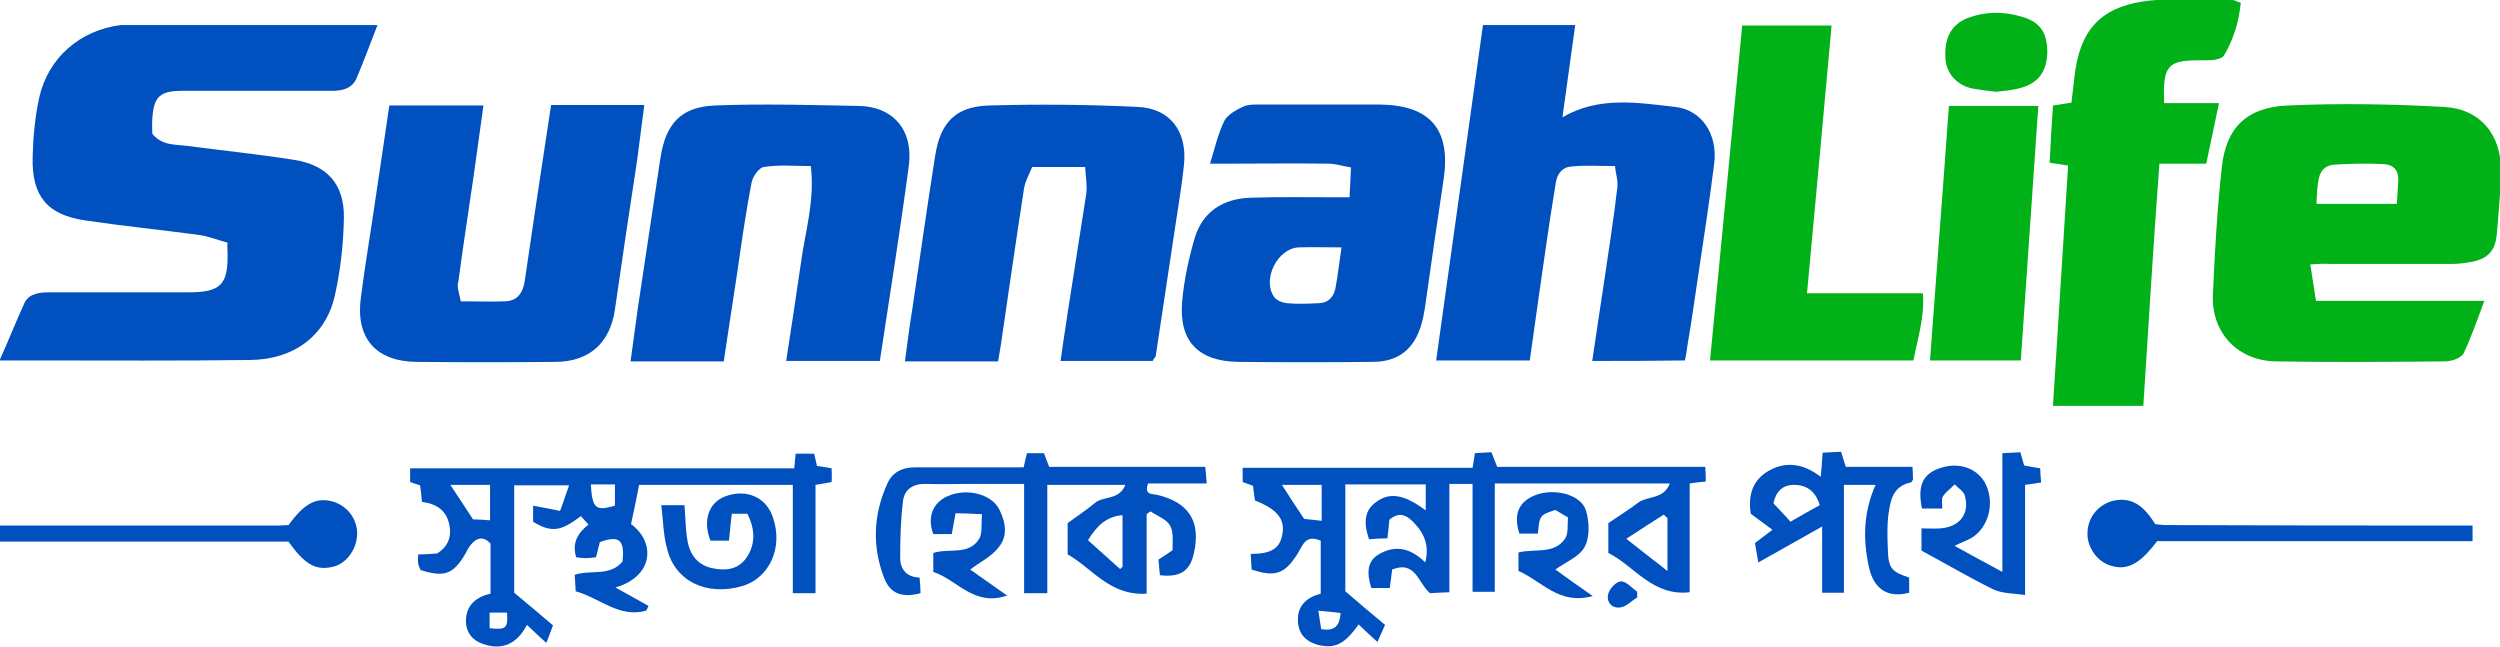
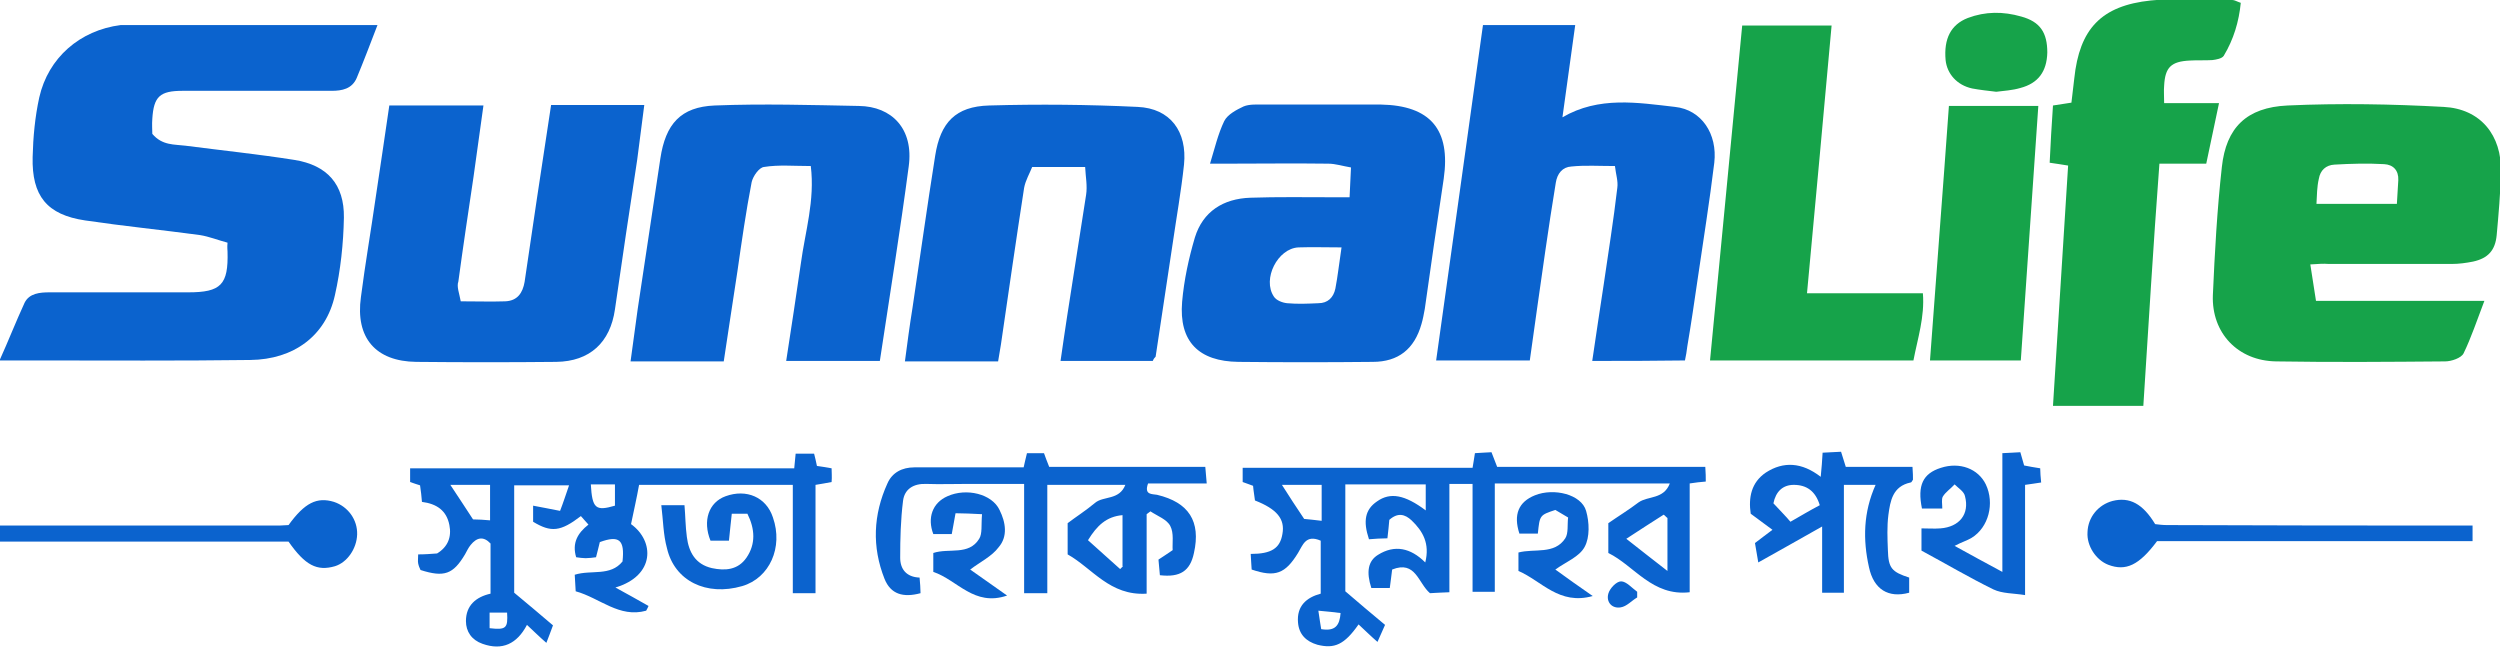
<svg xmlns="http://www.w3.org/2000/svg" version="1.1" id="Layer_1" x="0px" y="0px" viewBox="0 0 528.5 136.7" style="enable-background:new 0 0 528.5 136.7;" xml:space="preserve">
  <style type="text/css">
- 	.st0{fill:#0050BF;}
- 	.st1{fill:#01B118;}
+ 	.st0{fill:#0B63CE;}
+ 	.st1{fill:#16A34A;}
</style>
  <g>
    <path class="st0" d="M75.5,113c-0.1,3-2.1,5.9-4.7,6.7c-3.8,1.1-6.3-0.2-9.8-5.2h-5.1c-18.6,0-37.2,0-55.9,0v-3.4   c19.7,0,39.4,0,59.1,0c0.7,0,1.3-0.1,1.9-0.1c3.4-4.7,6-6,9.6-4.9C73.6,107.1,75.6,109.9,75.5,113z" />
    <path class="st0" d="M522.7,111.1v3.3c-20.9,0-41.7,0-62.6,0H456c-3.8,5.1-6.6,6.4-10.3,5c-2.6-1-4.6-4-4.4-6.9   c0.1-3.2,2.3-5.8,5.3-6.6c3.6-0.9,6.4,0.6,9,4.9c0.8,0.1,1.6,0.2,2.5,0.2C479.6,111.1,501.1,111.1,522.7,111.1z" />
    <g>
      <path class="st0" d="M360.5,98.7h-44c-0.5-1.3-0.8-2.1-1.2-3.1c-1.3,0.1-2.4,0.1-3.5,0.2c-0.2,1.1-0.3,2.1-0.5,3.1h-48.6v3    c0.9,0.3,1.6,0.6,2.2,0.8c0.1,1.2,0.3,2.2,0.4,3.1c4.6,1.8,6.4,3.9,5.8,7.1c-0.5,3-2.3,4.2-6.7,4.2c0.1,1.2,0.1,2.3,0.2,3.3    c5,1.7,7.1,0.9,9.8-3.5c1-1.6,1.6-4,4.8-2.6v11.2c-3,0.8-5.1,2.6-4.8,6.1c0.2,2.5,1.7,4,4.1,4.7c3.6,0.9,5.7,0,8.7-4.3    c1.3,1.2,2.5,2.4,4,3.7c0.5-1.1,0.9-2,1.6-3.6c-2.9-2.4-5.6-4.7-8.4-7.1v-22.6h17v5.5c-4.4-3.3-7.5-3.9-10.3-1.9    c-2.5,1.7-3,4.1-1.7,8c1.3-0.1,2.6-0.2,3.9-0.2c0.2-1.6,0.3-2.8,0.4-3.9c1.8-1.6,3.3-1.2,4.7,0.1c2.4,2.3,3.9,4.9,2.9,8.9    c-3.1-3.1-6.5-3.8-10-1.6c-2.1,1.3-2.5,3.6-1.4,7h3.9c0.2-1.3,0.3-2.5,0.5-3.9c5-2,5.5,2.9,8,5c1.1-0.1,2.4-0.1,4.1-0.2v-22.9h4.9    v22.8h4.7v-22.9H353c-1.3,3.4-4.6,2.6-6.6,4c-2.1,1.6-4.4,3-6.4,4.4v6.3c5.5,2.7,9.3,9.2,17.2,8.3v-23c1.3-0.2,2.2-0.3,3.4-0.4    C360.6,100.9,360.6,100,360.5,98.7z M275.7,109.7c-1.7-2.5-3.1-4.7-4.7-7.2h8.4v7.6C277.9,109.9,276.6,109.8,275.7,109.7z     M279.3,133c-0.2-1-0.3-2.1-0.6-3.9c2.1,0.2,3.3,0.3,4.7,0.5C283.2,132.2,282.3,133.5,279.3,133z M352.5,120.7    c-3-2.3-5.5-4.3-8.7-6.8c3.1-2,5.5-3.6,7.9-5.1c0.3,0.2,0.5,0.5,0.8,0.7V120.7z" />
      <path class="st0" d="M175.8,99c-1.2-0.2-2.2-0.4-3.1-0.5c-0.2-1-0.4-1.8-0.6-2.6h-3.9c-0.1,1.1-0.2,2.1-0.3,3.1H86.7v2.9    c0.8,0.3,1.5,0.5,2.1,0.7c0.2,1.3,0.3,2.3,0.4,3.5c3.1,0.4,5.2,1.8,5.8,4.9c0.5,2.5-0.3,4.6-2.6,6c-1.3,0.1-2.6,0.2-4,0.2    c0,0.8-0.1,1.4,0,1.9c0.1,0.5,0.3,1,0.5,1.4c5,1.6,6.9,0.9,9.4-3.3c0.4-0.7,0.7-1.4,1.2-2c1.3-1.6,2.7-1.9,4.2-0.3v10.6    c-3.1,0.7-5.2,2.5-5.2,5.8c0,2.2,1.2,4,3.5,4.8c4.2,1.5,7.3,0,9.4-4c1.4,1.3,2.6,2.5,4.1,3.8c0.5-1.3,0.9-2.3,1.4-3.7    c-2.7-2.3-5.3-4.5-8.2-6.9v-22.7h11.6c-0.7,2-1.2,3.6-1.9,5.4c-2.2-0.4-3.9-0.8-5.7-1.1v3.4c3.8,2.3,5.8,2.1,10.1-1.2    c0.5,0.6,1,1.1,1.6,1.8c-2.3,1.8-3.5,3.9-2.6,6.9c0.7,0.1,1.4,0.2,2,0.2c0.7,0,1.5-0.1,2.2-0.2c0.3-1.2,0.6-2.3,0.8-3.2    c4.1-1.5,5.3-0.5,4.8,4.1c-2.6,3.2-6.6,1.7-10.1,2.8c0.1,1.2,0.1,2.3,0.2,3.5c5.1,1.4,9.2,5.7,14.9,4.1c0.2-0.3,0.3-0.6,0.5-1    c-2.3-1.3-4.6-2.6-7-3.9c8.4-2.5,8.3-9.8,3.3-13.4c0.6-2.9,1.2-5.5,1.7-8.3h32.5v22.9h4.8v-22.9c1.3-0.2,2.3-0.4,3.4-0.6    C175.9,100.8,175.8,99.9,175.8,99z M103.6,110c-1.2-0.1-2.5-0.2-3.6-0.2c-1.6-2.4-3.1-4.8-4.8-7.3h8.4V110z M103.5,132.8v-3.3h3.7    C107.4,132.8,107,133.2,103.5,132.8z M130,106.9c-4.1,1.2-4.8,0.6-5.1-4.5h5.1V106.9z" />
      <path class="st0" d="M244.6,104.6c-1-0.2-2.8,0.1-1.9-2.4h12.4c-0.1-1.4-0.2-2.3-0.3-3.5h-33c-0.5-1.2-0.8-2.1-1.1-2.9h-3.6    c-0.3,1.1-0.5,2.2-0.7,3c-7.9,0-15.5,0-23.1,0c-2.6,0-4.7,1.1-5.7,3.4c-3,6.6-3.3,13.4-0.6,20.2c1.3,3.2,3.9,4,7.6,3    c0-1-0.1-2.1-0.2-3.3c-2.8-0.1-4.1-1.8-4.1-4.2c0-4,0.1-8,0.6-12c0.3-2.5,2.2-3.7,4.9-3.6c2.9,0.1,5.8,0,8.7,0h12v23.1h4.9v-22.9    h16.5c-1.3,3.3-4.6,2.3-6.4,3.8c-1.9,1.6-4.1,3-5.8,4.3v6.6c5.2,2.9,8.9,8.8,16.7,8.3v-16.8c0.3-0.2,0.5-0.4,0.8-0.6    c1.5,1,3.5,1.7,4.2,3.1c0.8,1.5,0.4,3.6,0.5,5.1c-1.3,0.9-2.1,1.4-3,2c0.1,1.2,0.2,2.3,0.3,3.3c4.3,0.5,6.4-0.9,7.2-4.7    C253.9,110.2,251.3,106.2,244.6,104.6z M237.4,119.7c-0.2,0.2-0.4,0.4-0.6,0.6c-2.2-2-4.5-4-6.8-6.1c1.9-3.1,3.9-5,7.3-5.3V119.7z    " />
      <path class="st0" d="M404.3,98.7h-14.1c-0.4-1.3-0.7-2.2-1-3.2c-1.4,0.1-2.6,0.1-3.9,0.2c-0.1,1.7-0.2,3.2-0.4,5.1    c-4-3.1-7.9-3.3-11.6-0.9c-3.1,2.1-3.7,5.3-3.2,8.7c1.6,1.2,3,2.2,4.6,3.4c-1.5,1.1-2.5,1.9-3.7,2.8c0.2,1.2,0.4,2.4,0.7,4.1    c4.5-2.5,8.7-4.9,13.5-7.6v14h4.6v-22.8h6.7c-2.6,5.8-2.7,11.6-1.4,17.4c1,4.7,4.1,6.6,8.5,5.4v-3.2c-3.7-1.2-4.4-2-4.5-5.8    c-0.1-2.5-0.2-5,0.1-7.4c0.4-3,0.9-6.1,4.7-6.9c0.2,0,0.3-0.3,0.5-0.6C404.4,100.8,404.4,100,404.3,98.7z M378.5,110.3    c-1.2-1.4-2.4-2.6-3.6-3.9c0.5-2.5,2-3.9,4.3-3.9c2.7,0,4.6,1.3,5.5,4.3C382.6,107.9,380.6,109.1,378.5,110.3z" />
      <path class="st0" d="M413.2,115.4c3.5,1.9,6.5,3.6,10.1,5.5c0-8.7,0-16.8,0-25.1c1.5-0.1,2.6-0.1,3.8-0.2c0.3,1,0.5,1.8,0.8,2.8    c1,0.2,2.1,0.4,3.4,0.6c0,0.9,0.1,1.9,0.2,3c-1.2,0.2-2.1,0.3-3.4,0.5c0,7.5,0,15,0,23.3c-2.5-0.4-4.8-0.3-6.7-1.2    c-5.1-2.5-10-5.4-15.2-8.2c0-1.3,0-2.7,0-4.7c1.4,0,2.7,0.1,4,0c4-0.3,6.2-3,5.2-6.8c-0.2-1-1.4-1.7-2.2-2.5    c-0.8,0.9-1.9,1.6-2.5,2.6c-0.3,0.6-0.1,1.5-0.1,2.5c-1.6,0-2.9,0-4.3,0c-1-4.9,0.2-7.4,4-8.6c4-1.3,7.9,0.2,9.5,3.5    c1.9,4,0.6,9.1-3,11.3C415.8,114.3,414.7,114.6,413.2,115.4z" />
      <path class="st0" d="M139.8,106.8c2,0,3.4,0,4.9,0c0.2,2.3,0.2,4.5,0.5,6.7c0.4,3.2,1.8,5.8,5.3,6.6c2.8,0.6,5.5,0.4,7.3-2.2    c2-2.9,1.8-6.1,0.2-9.3c-1.1,0-2,0-3.3,0c-0.2,1.9-0.4,3.6-0.6,5.7c-1.2,0-2.6,0-3.9,0c-1.7-4.2-0.4-8.1,3.2-9.4    c4.4-1.6,8.6,0.2,10,4.5c2.2,6.3-0.7,12.8-6.5,14.5c-7.6,2.2-14.3-1.1-15.9-8C140.2,113,140.2,110,139.8,106.8z" />
      <path class="st0" d="M205.1,120.4c2.3,1.6,4.8,3.4,7.8,5.5c-7,2.4-10.5-3.3-15.6-5c0-1.4,0-2.6,0-4c3.3-1.1,7.5,0.6,9.7-3    c0.7-1.1,0.4-2.9,0.6-5.2c-2.2-0.1-3.8-0.2-5.6-0.2c-0.3,1.9-0.6,3.1-0.8,4.4c-1.3,0-2.6,0-3.9,0c-1.3-3.4-0.2-6.6,3-8    c4-1.8,9.4-0.5,11,2.9c1.3,2.6,1.8,5.6-0.2,7.9C209.7,117.6,207.2,118.8,205.1,120.4z" />
      <path class="st0" d="M321,120.7c0-1.4,0-2.6,0-3.9c3.4-0.9,7.6,0.5,9.9-3c0.7-1.1,0.4-2.9,0.6-4.4c-1.2-0.7-2-1.2-2.7-1.6    c-3.3,1.1-3.3,1.1-3.7,5c-1.3,0-2.6,0-3.9,0c-1.3-4-0.2-6.7,3.3-8.1c4-1.6,9.8-0.2,10.8,3.3c0.7,2.4,0.8,5.6-0.3,7.6    c-1.1,2.1-4,3.2-6.2,4.8c2.3,1.7,4.9,3.5,7.9,5.6C329.6,128,325.9,122.8,321,120.7z" />
      <path class="st0" d="M346.1,126.3c-1.2,0.7-2.2,1.9-3.5,2.1c-1.8,0.3-3.1-1.1-2.6-2.9c0.3-1.1,1.7-2.6,2.7-2.6    c1.1,0,2.3,1.4,3.4,2.2C346.1,125.5,346.1,125.9,346.1,126.3z" />
    </g>
    <g>
      <path class="st0" d="M79.8,5.3c-1.5,3.9-2.9,7.6-4.4,11.2c-1,2.3-3.1,2.7-5.3,2.7c-7.7,0-15.3,0-23,0c-2.8,0-5.6,0-8.5,0    c-4.8,0-6.1,1.2-6.4,5.9c-0.1,1.2,0,2.4,0,3.2c2.1,2.5,4.7,2.2,7,2.5c7.7,1,15.4,1.8,23,3c7,1.1,10.6,5.2,10.5,12.2    c-0.1,5.5-0.7,11.1-1.9,16.4c-1.9,8.6-8.7,13.6-17.9,13.7c-15,0.2-30.1,0.1-45.1,0.1c-2.4,0-4.8,0-7.9,0C1.8,72,3.4,67.9,5.2,64    c1-2,3.2-2.2,5.3-2.2c9.8,0,19.6,0,29.3,0c6.9,0,8.5-1.6,8.3-8.6c0-0.4-0.1-0.8,0-1.9c-1.9-0.5-3.9-1.3-5.8-1.6    c-8.1-1.1-16.2-1.9-24.3-3.1C9.9,45.4,6.7,41.4,6.9,33.2C7,29,7.4,24.7,8.3,20.6c1.9-8.4,8.6-14.2,17.2-15.3c0.1,0,0.2,0,0.3,0    C43.6,5.3,61.4,5.3,79.8,5.3z" />
      <path class="st0" d="M336.6,76.3c0.8-5.5,1.6-10.7,2.4-16c1-6.9,2.1-13.7,2.9-20.6c0.2-1.4-0.3-2.8-0.5-4.6    c-3.4,0-6.3-0.2-9.2,0.1c-1.9,0.1-3,1.5-3.3,3.4c-0.8,4.8-1.5,9.5-2.2,14.3c-1.1,7.7-2.2,15.3-3.3,23.3c-6.5,0-13,0-19.8,0    c3.3-23.6,6.6-47.1,9.9-70.9c6.5,0,12.8,0,19.5,0c-0.9,6.6-1.8,13-2.7,19.5c7.7-4.5,15.9-3.1,23.8-2.2c5.6,0.6,9,5.7,8.3,11.8    c-1,8.2-2.3,16.3-3.5,24.5c-0.7,4.8-1.4,9.6-2.2,14.3c-0.1,1-0.3,2-0.5,3C349.7,76.3,343.3,76.3,336.6,76.3z" />
      <path class="st1" d="M488.4,55.9c0.4,2.7,0.8,5,1.2,7.7c11.9,0,23.3,0,35.6,0c-1.6,4.2-2.8,7.8-4.4,11.1c-0.5,1-2.6,1.7-3.9,1.7    c-11.9,0.1-23.8,0.2-35.7,0c-8.1-0.1-13.7-6-13.4-14c0.4-9.1,0.9-18.1,1.9-27.1c0.9-8.3,5.2-12.6,13.9-13c11-0.5,22-0.3,33,0.3    c7.8,0.4,12.3,6,12.1,13.8c-0.1,4.4-0.5,8.9-0.9,13.3c-0.3,3.2-1.8,4.9-5,5.6c-1.5,0.3-3,0.5-4.5,0.5c-8.7,0-17.4,0-26,0    C491.1,55.7,490.1,55.8,488.4,55.9z M489.7,43.1c5.9,0,11.3,0,17,0c0.1-1.9,0.2-3.5,0.3-5c0.1-2.1-1.1-3.3-3-3.4    c-3.5-0.2-7-0.1-10.5,0.1c-1.8,0.1-3,1.2-3.3,3C489.8,39.5,489.8,41.3,489.7,43.1z" />
      <path class="st0" d="M97.4,63.7c3.5,0,6.5,0.1,9.4,0c2.6-0.1,3.7-1.8,4.1-4.1c0.9-5.9,1.7-11.7,2.6-17.6c1-6.6,2-13.1,3-19.8    c6.6,0,12.9,0,19.7,0c-0.5,3.9-1,7.7-1.5,11.6c-1.6,10.5-3.2,21.1-4.7,31.6c-1,7-5.3,11-12.4,11.1c-9.9,0.1-19.8,0.1-29.6,0    c-8.6-0.1-12.9-5.1-11.7-13.7c0.9-7,2.1-13.9,3.1-20.9c1-6.5,1.9-12.9,2.9-19.6c6.7,0,13.1,0,19.9,0c-0.7,5.1-1.4,10.1-2.1,15.1    c-1.1,7.4-2.2,14.7-3.2,22.1C96.5,60.6,97.1,62,97.4,63.7z" />
      <path class="st0" d="M243.7,76.3c-6.4,0-12.8,0-19.5,0c0.5-3.3,0.9-6.4,1.4-9.5c1.3-8.5,2.7-17.1,4-25.6c0.3-1.9-0.1-3.8-0.2-5.9    c-4,0-7.3,0-11.2,0c-0.5,1.3-1.4,2.8-1.7,4.4c-1.7,11-3.3,22.1-4.9,33.1c-0.2,1.2-0.4,2.3-0.6,3.6c-6.5,0-12.8,0-19.7,0    c0.5-3.8,1-7.6,1.6-11.3c1.6-10.7,3.1-21.5,4.8-32.2c1.1-7,4.3-10.4,11.4-10.6c10.5-0.3,21-0.2,31.4,0.3    c6.9,0.3,10.5,5.2,9.8,12.2c-0.6,5.6-1.6,11.2-2.4,16.7c-1.2,8-2.4,15.9-3.6,23.9C244.1,75.6,243.9,75.8,243.7,76.3z" />
      <path class="st0" d="M186,76.3c-6.8,0-13.1,0-19.8,0c1.1-7,2.1-13.8,3.1-20.6c0.9-6.7,3-13.3,2.1-20.6c-3.6,0-6.8-0.3-9.9,0.2    c-1,0.1-2.3,1.9-2.6,3.2c-1.2,6.2-2.1,12.5-3,18.8c-1,6.3-1.9,12.7-2.9,19.1c-6.6,0-12.9,0-19.7,0c0.5-3.8,1-7.4,1.5-11    c1.6-10.6,3.2-21.3,4.8-31.9c1.1-7.3,4.3-10.9,11.5-11.2c10.2-0.4,20.3-0.1,30.5,0.1c6.9,0.1,11.6,4.8,10.5,12.8    C190.3,48.8,188.1,62.4,186,76.3z" />
      <path class="st0" d="M285.3,41.7c0.1-2.2,0.2-4,0.3-6.3c-1.8-0.3-3.3-0.8-4.8-0.8c-7.2-0.1-14.3,0-21.5,0c-1,0-2,0-3.5,0    c1-3.3,1.7-6.3,3-9c0.7-1.4,2.6-2.4,4.1-3.1c1.2-0.5,2.8-0.4,4.2-0.4c8.1,0,16.1,0,24.2,0c0.2,0,0.4,0,0.6,0    c10.5,0.2,14.8,5.3,13.3,15.7c-1.4,9.2-2.7,18.3-4,27.5c-0.2,1.1-0.4,2.2-0.7,3.2c-1.5,5.3-4.9,8-10.3,8c-9.5,0.1-19,0.1-28.4,0    c-8.4-0.1-12.6-4.3-11.9-12.7c0.4-4.6,1.4-9.2,2.7-13.6c1.7-5.5,6-8.2,11.7-8.4c5.8-0.2,11.7-0.1,17.5-0.1    C282.8,41.7,283.9,41.7,285.3,41.7z M283.6,52.3c-3.3,0-6.2-0.1-9.1,0c-4.4,0.2-7.7,6.7-5.2,10.4c0.5,0.8,1.8,1.3,2.8,1.4    c2.2,0.2,4.4,0.1,6.6,0c2,0,3.2-1.2,3.6-3.1C282.8,58.4,283.1,55.6,283.6,52.3z" />
      <path class="st1" d="M453.1,85.8c-6.6,0-12.6,0-19.1,0c1.1-17,2.1-33.8,3.2-50.8c-1.3-0.2-2.4-0.4-3.9-0.6c0.2-4,0.4-8,0.7-12.1    c1.4-0.2,2.6-0.4,3.9-0.6c0.2-1.7,0.4-3.4,0.6-5.1c1.1-10.5,5.7-15.4,16.2-16.5c5.7-0.6,11.5-0.1,17.2-0.1c0.5,0,0.9,0.3,1.8,0.6    c-0.4,4-1.5,7.7-3.6,11.2c-0.4,0.6-1.6,0.8-2.4,0.9c-1.6,0.1-3.2,0-4.8,0.1c-3.9,0.2-5.2,1.4-5.4,5.3c-0.1,1.1,0,2.2,0,3.7    c3.7,0,7.4,0,11.6,0c-0.9,4.4-1.8,8.4-2.7,12.8c-3.4,0-6.5,0-9.9,0C455.2,51.9,454.2,68.8,453.1,85.8z" />
      <path class="st1" d="M382,62c8.4,0,16.3,0,24.5,0c0.4,5-1.1,9.5-2,14.2c-14.3,0-28.3,0-43,0c2.3-23.5,4.5-47.1,6.8-70.8    c6.3,0,12.4,0,18.9,0C385.5,24.1,383.8,42.8,382,62z" />
      <path class="st1" d="M412,22.4c6.3,0,12.3,0,18.9,0c-1.2,18-2.5,35.8-3.7,53.8c-6.4,0-12.6,0-19.2,0    C409.3,58.4,410.7,40.6,412,22.4z" />
      <path class="st1" d="M422,19.4c-1.7-0.2-3.5-0.4-5.1-0.7c-3.2-0.7-5.3-3.1-5.6-6c-0.4-4.5,1.1-7.5,4.7-8.9    c3.7-1.4,7.5-1.4,11.3-0.3c4,1.1,5.5,3.4,5.5,7.6c-0.1,4-1.9,6.5-5.7,7.5C425.4,19.1,423.6,19.2,422,19.4z" />
    </g>
  </g>
</svg>
